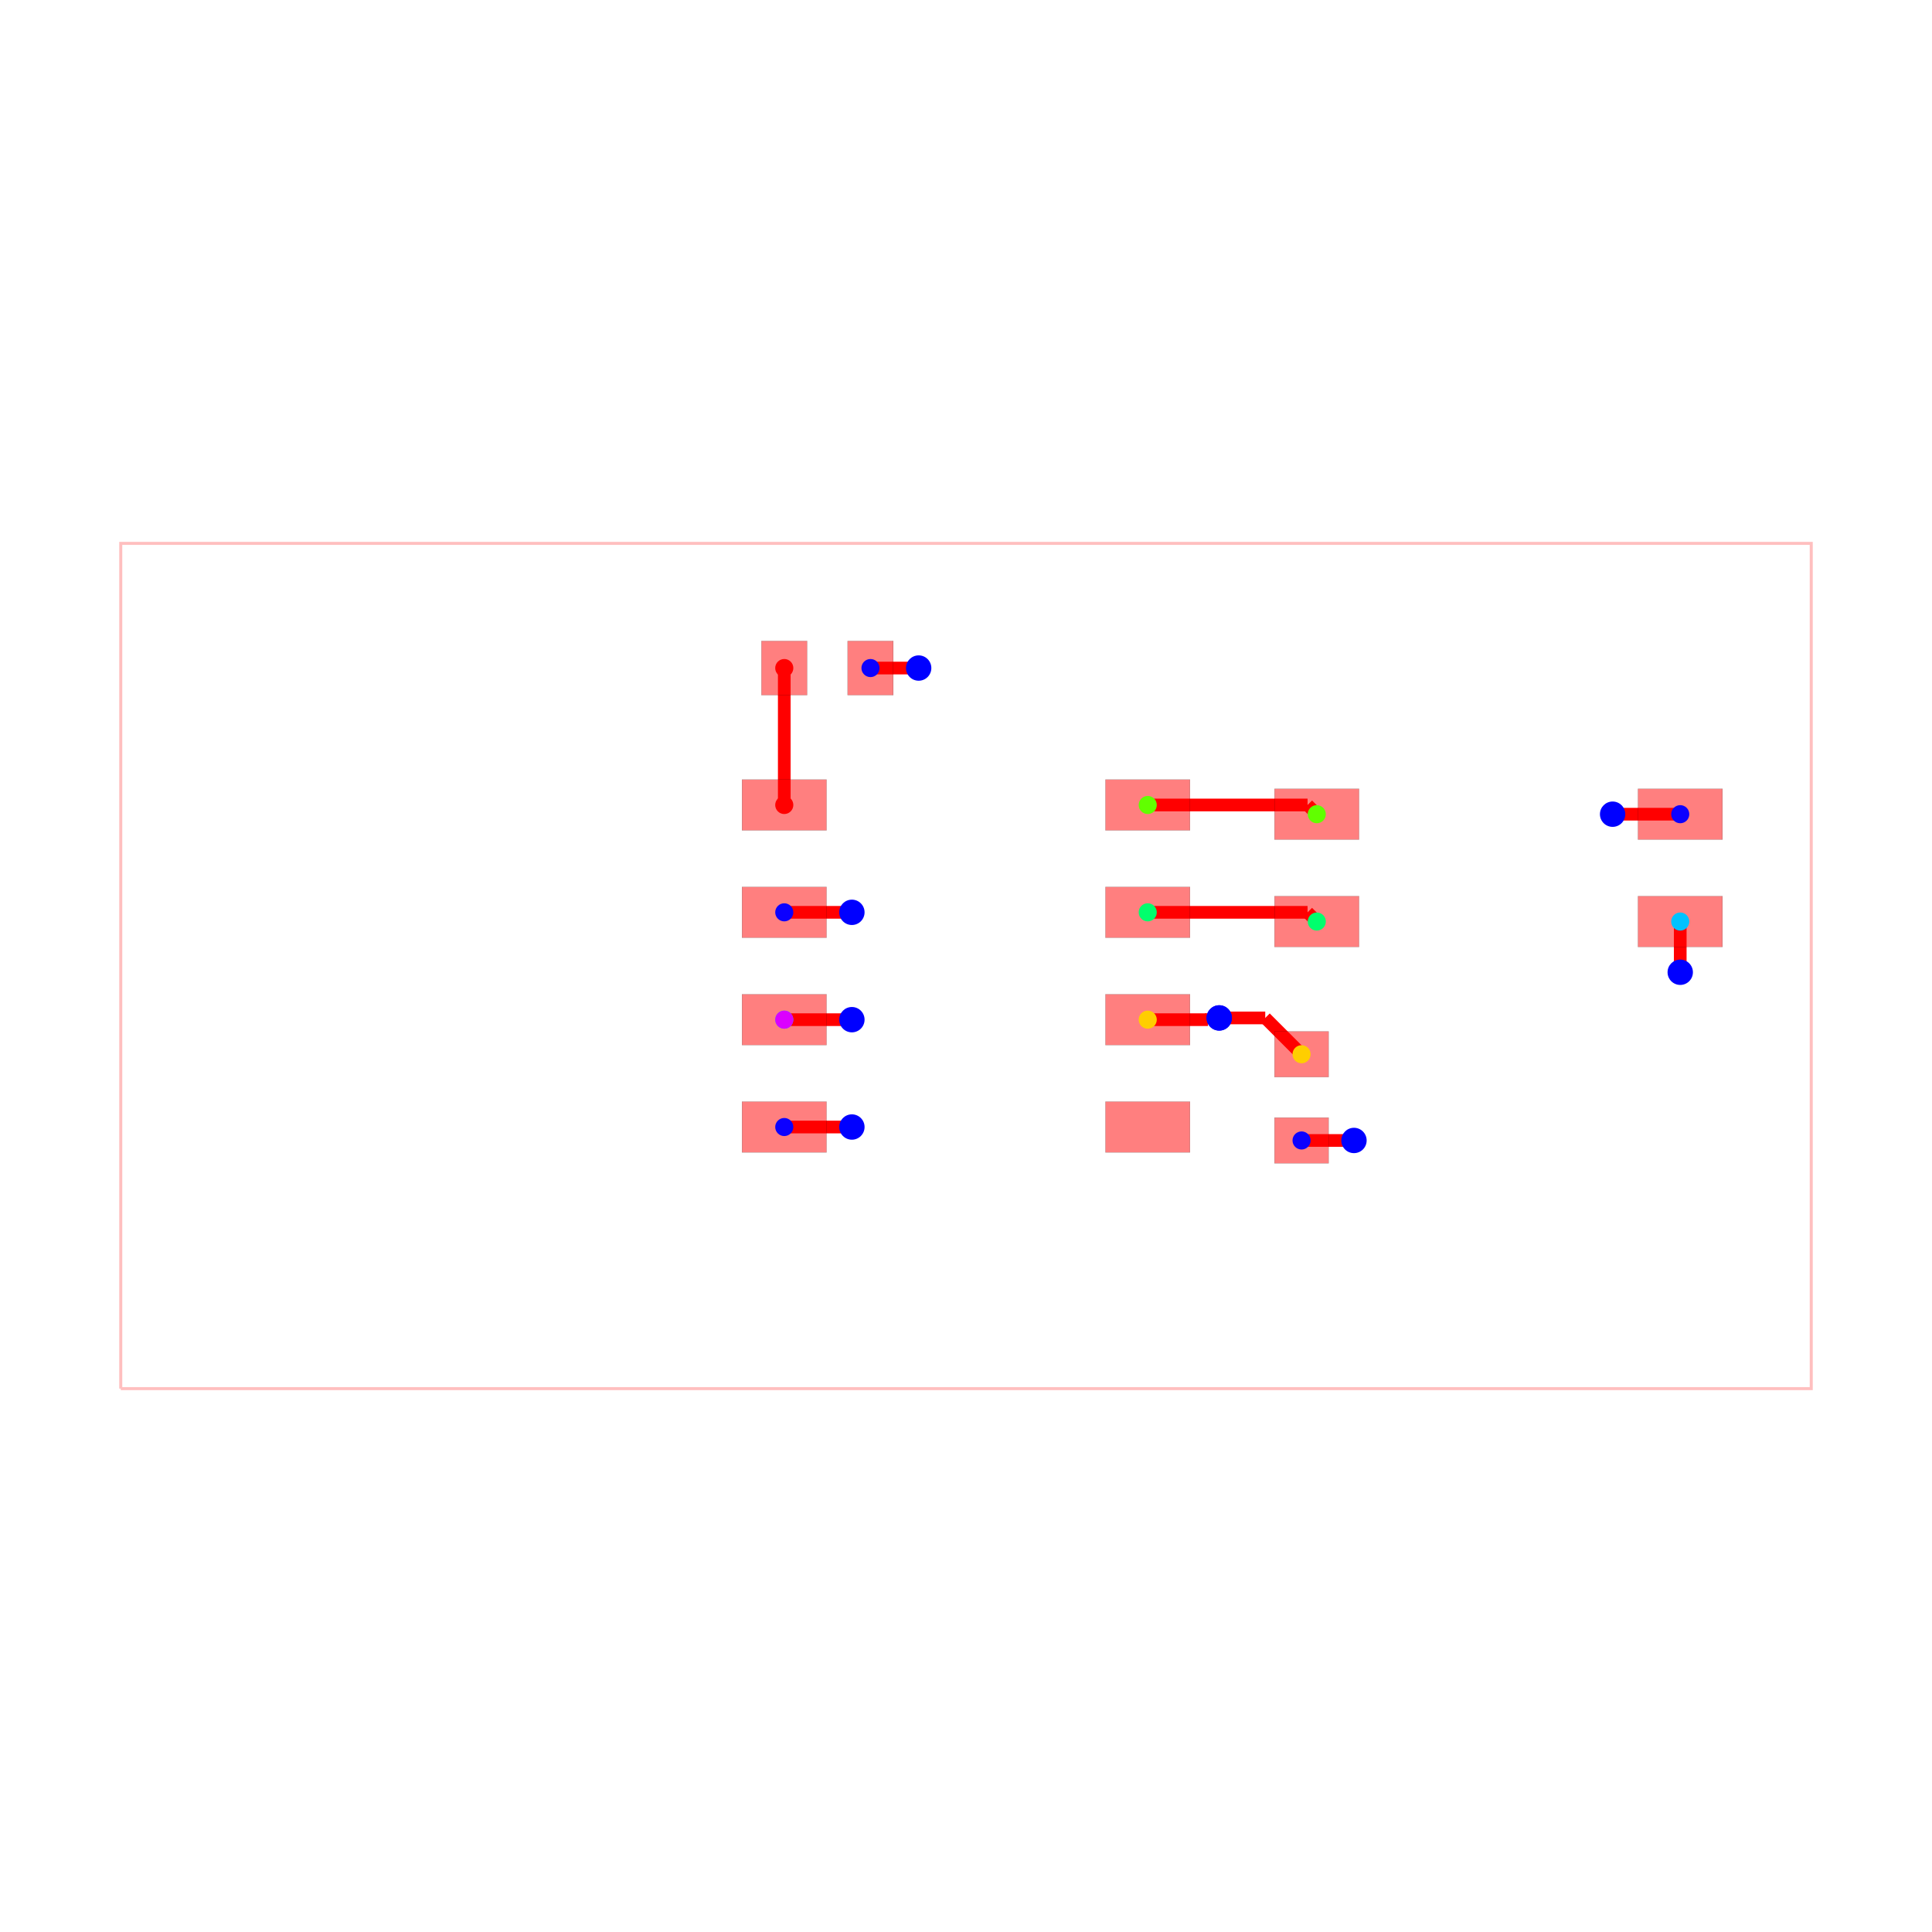
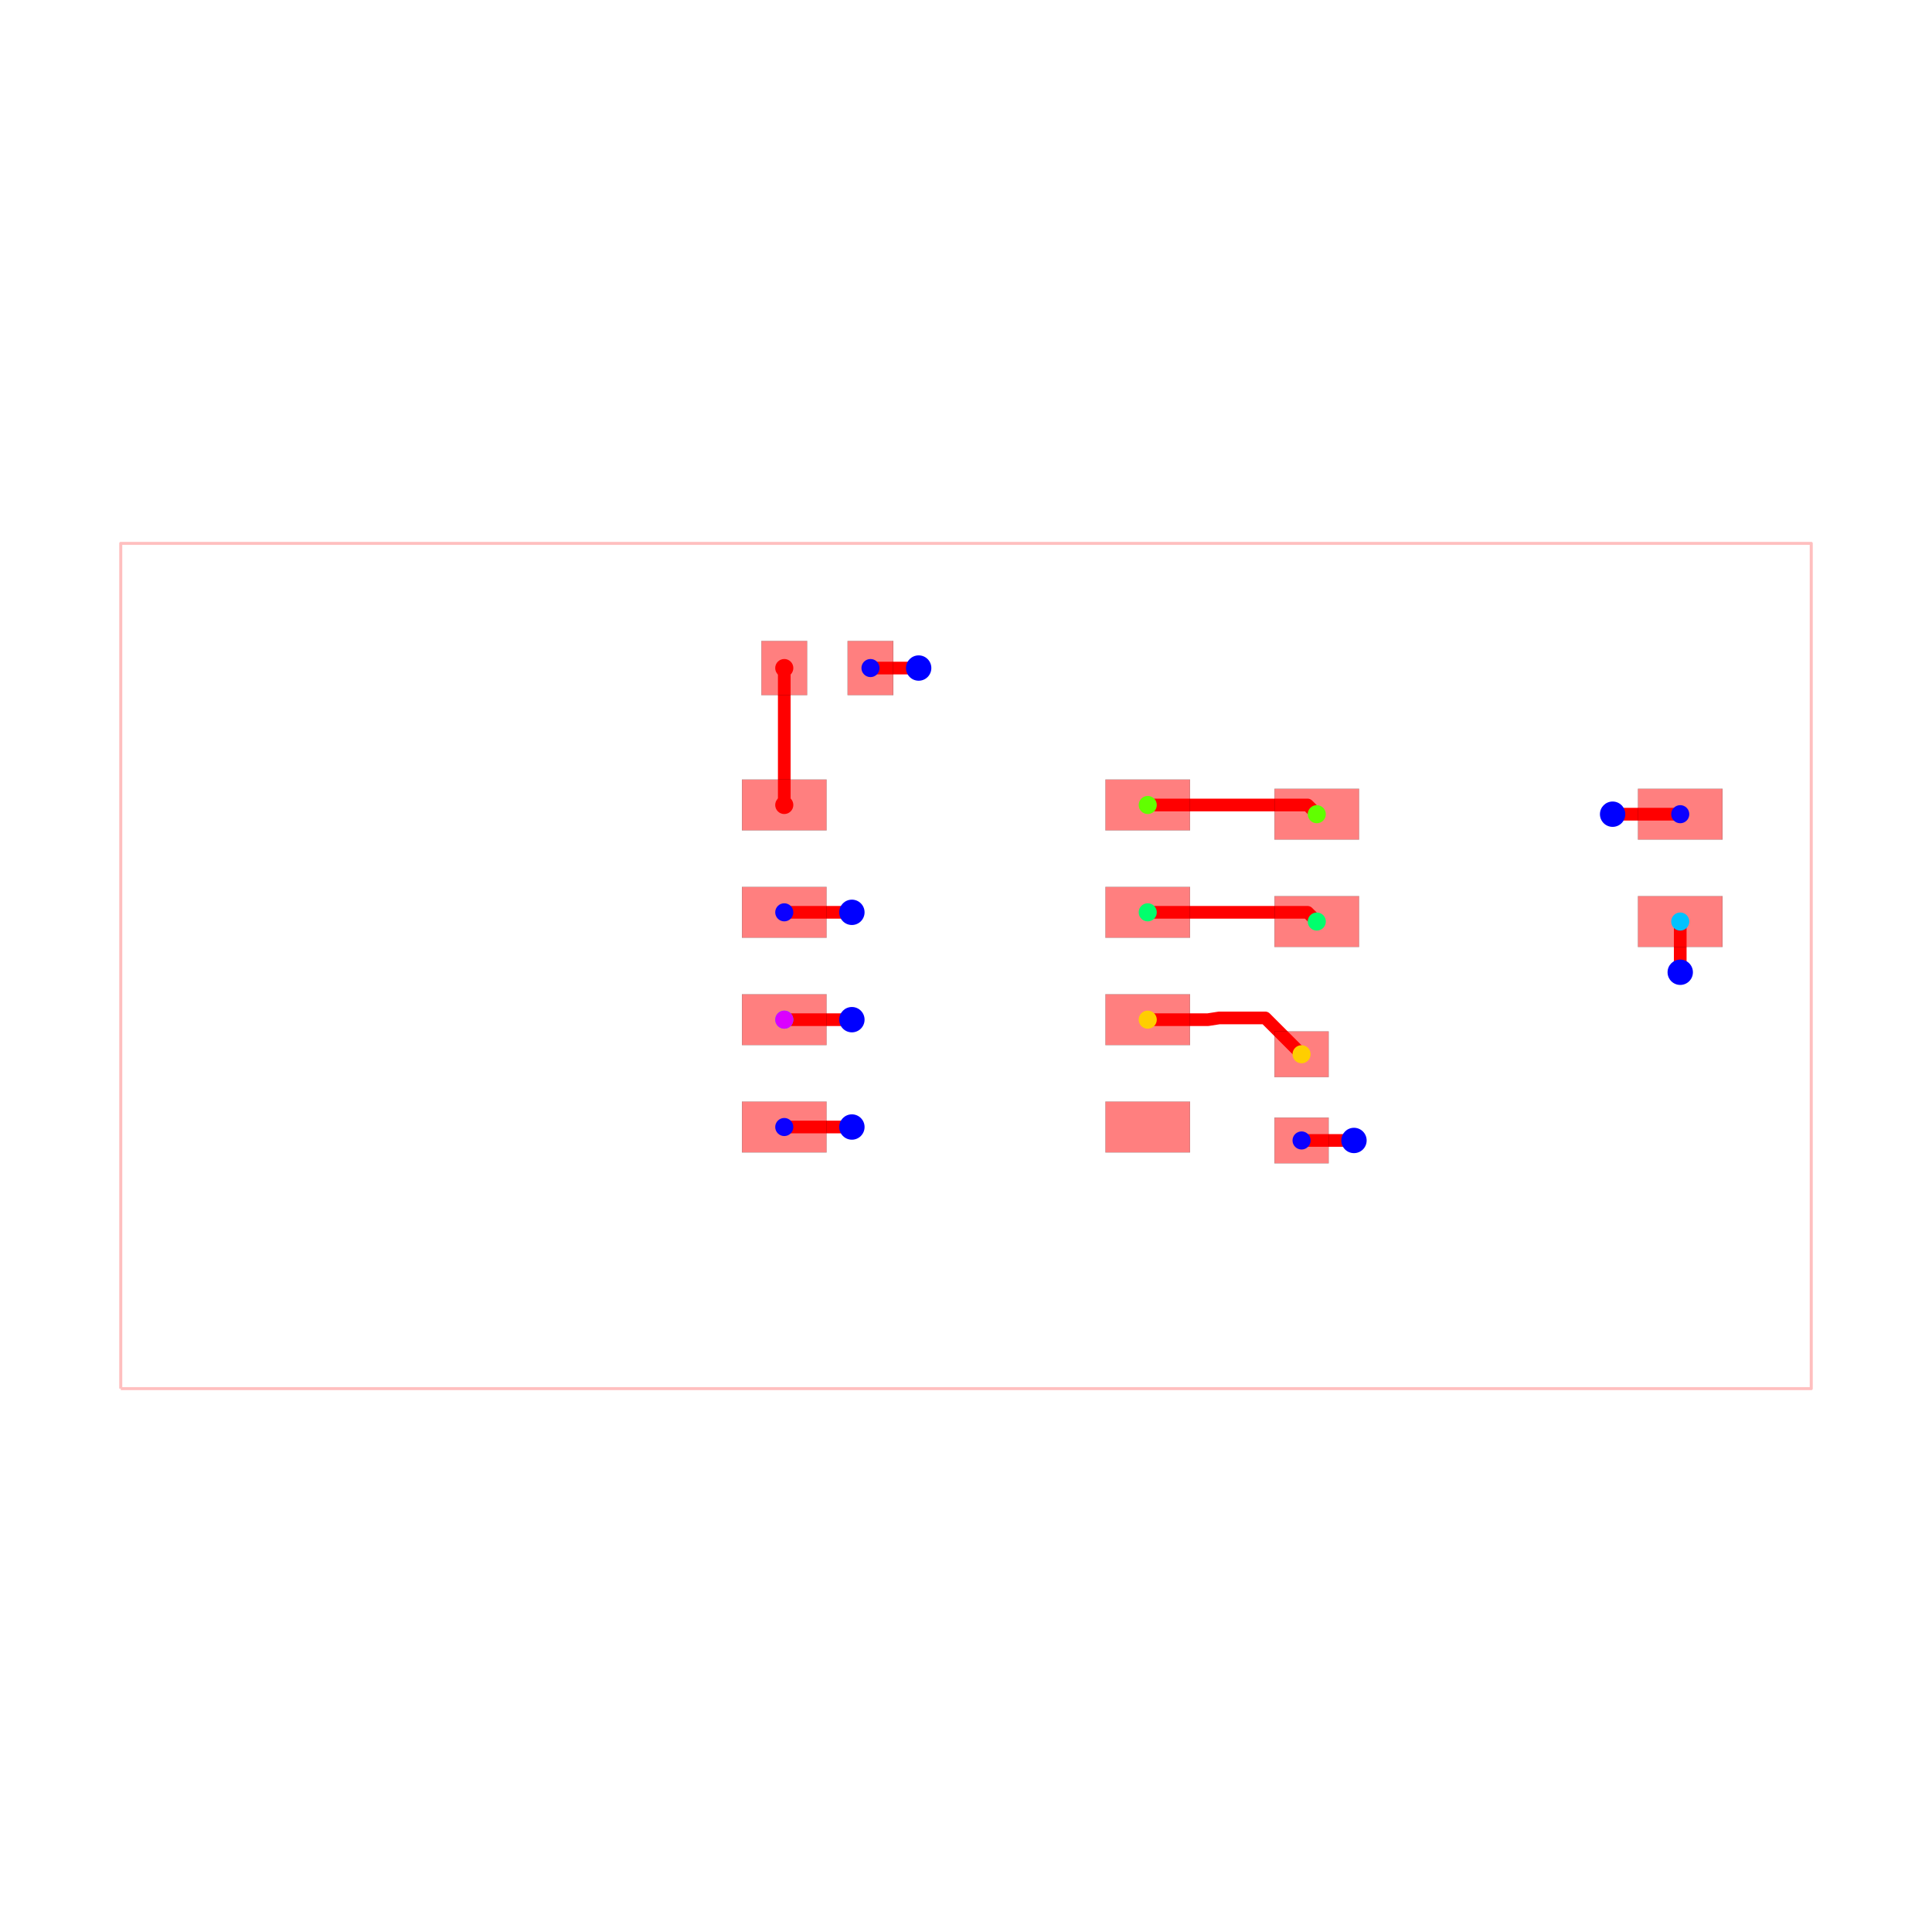
<svg xmlns="http://www.w3.org/2000/svg" width="640" height="640" viewBox="0 0 640 640">
  <rect width="100%" height="100%" fill="white" />
  <g>
-     <polyline data-points="-10,-5 10,-5 10,5 -10,5 -10,-5" data-type="line" data-label="" points="40,460 600,460 600,180 40,180 40,460" fill="none" stroke="rgba(255,0,0,0.25)" stroke-width="1px" />
+     <polyline data-points="-10,-5 10,-5 10,5 -10,5 -10,-5" data-type="line" data-label="" points="40,460 600,460 600,180 40,180 40,460" fill="none" stroke="rgba(255,0,0,0.25)" stroke-linejoin="round" stroke-width="1px" />
  </g>
  <g>
-     <polyline data-points="-0.5600000000000005,3.525 -1.13,3.525" data-type="line" data-label="" points="304.32,221.3 288.36,221.3" fill="none" stroke="red" stroke-width="4.2" />
+     <polyline data-points="-0.5600000000000005,3.525 -1.1300000000000006,3.525" data-type="line" data-label="" points="304.32,221.3 288.36,221.3" fill="none" stroke="red" stroke-linejoin="round" stroke-width="4.2" />
  </g>
  <g>
-     <polyline data-points="3.97,-2.0640355616199573 4.589964438380043,-2.0640355616199573" data-type="line" data-label="" points="431.16,377.793 448.519,377.793" fill="none" stroke="red" stroke-width="4.2" />
+     <polyline data-points="3.97,-2.0640355616199573 4.589964438380043,-2.0640355616199573 4.59,-2.064 4.59,-2.0640355616199573" data-type="line" data-label="" points="431.16,377.793 448.519,377.793 448.52,377.792 448.52,377.793" fill="none" stroke="red" stroke-linejoin="round" stroke-width="4.2" />
  </g>
  <g>
-     <polyline data-points="4.589964438380043,-2.0640355616199573 4.59,-2.064" data-type="line" data-label="" points="448.519,377.793 448.52,377.792" fill="none" stroke="red" stroke-width="4.2" />
+     <polyline data-points="7.6499999999999995,1.7959644383800433 8.449964438380043,1.7959644383800433 8.45,1.7959644383800433" data-type="line" data-label="" points="534.2,269.713 556.599,269.713 556.6,269.713" fill="none" stroke="red" stroke-linejoin="round" stroke-width="4.2" />
  </g>
  <g>
-     <polyline data-points="7.6499999999999995,1.7959644383800433 8.449964438380043,1.7959644383800433" data-type="line" data-label="" points="534.2,269.713 556.599,269.713" fill="none" stroke="red" stroke-width="4.2" />
+     <polyline data-points="-1.3499999999999999,0.635 -2.15,0.635" data-type="line" data-label="" points="282.2,302.22 259.8,302.22" fill="none" stroke="red" stroke-linejoin="round" stroke-width="4.2" />
  </g>
  <g>
-     <polyline data-points="8.449964438380043,1.7959644383800433 8.45,1.796" data-type="line" data-label="" points="556.599,269.713 556.6,269.712" fill="none" stroke="red" stroke-width="4.2" />
+     <polyline data-points="-1.3499999999999999,-1.905 -2.15,-1.905" data-type="line" data-label="" points="282.2,373.34 259.8,373.34" fill="none" stroke="red" stroke-linejoin="round" stroke-width="4.2" />
  </g>
  <g>
-     <polyline data-points="-1.3499999999999999,0.635 -2.15,0.635" data-type="line" data-label="" points="282.2,302.22 259.8,302.22" fill="none" stroke="red" stroke-width="4.2" />
+     <polyline data-points="8.45,-0.07403556161995672 8.45,0.526 8.45,0.5259644383800433" data-type="line" data-label="" points="556.6,322.073 556.6,305.272 556.6,305.273" fill="none" stroke="red" stroke-linejoin="round" stroke-width="4.2" />
  </g>
  <g>
-     <polyline data-points="-1.3499999999999999,-1.905 -2.15,-1.905" data-type="line" data-label="" points="282.2,373.34 259.8,373.34" fill="none" stroke="red" stroke-width="4.2" />
+     <polyline data-points="-1.3499999999999999,-0.635 -2.15,-0.635" data-type="line" data-label="" points="282.2,337.78 259.8,337.78" fill="none" stroke="red" stroke-linejoin="round" stroke-width="4.2" />
  </g>
  <g>
-     <polyline data-points="8.45,-0.07403556161995672 8.45,0.526" data-type="line" data-label="" points="556.6,322.073 556.6,305.272" fill="none" stroke="red" stroke-width="4.2" />
+     <polyline data-points="2.15,0.635 4.041,0.635 4.15,0.5259644383800433" data-type="line" data-label="" points="380.2,302.22 433.148,302.22 436.2,305.273" fill="none" stroke="red" stroke-linejoin="round" stroke-width="4.2" />
  </g>
  <g>
-     <polyline data-points="-1.3499999999999999,-0.635 -2.15,-0.635" data-type="line" data-label="" points="282.2,337.78 259.8,337.78" fill="none" stroke="red" stroke-width="4.2" />
+     <polyline data-points="2.15,1.905 4.041,1.905 4.15,1.7959644383800433" data-type="line" data-label="" points="380.2,266.66 433.148,266.66 436.2,269.713" fill="none" stroke="red" stroke-linejoin="round" stroke-width="4.2" />
  </g>
  <g>
-     <polyline data-points="2.15,0.635 4.041,0.635" data-type="line" data-label="" points="380.2,302.22 433.148,302.22" fill="none" stroke="red" stroke-width="4.2" />
+     <polyline data-points="2.15,-0.635 2.8628391621319462,-0.635 2.9959718820272014,-0.6143377213096018 3.540337721309602,-0.6143377213096018 3.97,-1.0440355616199575" data-type="line" data-label="" points="380.2,337.78 400.159,337.78 403.887,337.201 419.129,337.201 431.16,349.233" fill="none" stroke="red" stroke-linejoin="round" stroke-width="4.2" />
  </g>
  <g>
-     <polyline data-points="4.041,0.635 4.15,0.526" data-type="line" data-label="" points="433.148,302.22 436.2,305.272" fill="none" stroke="red" stroke-width="4.2" />
-   </g>
-   <g>
-     <polyline data-points="2.15,1.905 4.041,1.905" data-type="line" data-label="" points="380.2,266.66 433.148,266.66" fill="none" stroke="red" stroke-width="4.2" />
-   </g>
-   <g>
-     <polyline data-points="4.041,1.905 4.15,1.796" data-type="line" data-label="" points="433.148,266.66 436.2,269.712" fill="none" stroke="red" stroke-width="4.2" />
-   </g>
-   <g>
-     <polyline data-points="2.15,-0.635 2.862669813509106,-0.635" data-type="line" data-label="" points="380.2,337.78 400.155,337.78" fill="none" stroke="red" stroke-width="4.2" />
-   </g>
-   <g>
-     <polyline data-points="2.862669813509106,-0.635 2.8890124382570486,-0.6086573752520575" data-type="line" data-label="" points="400.155,337.78 400.892,337.042" fill="none" stroke="red" stroke-width="4.2" />
-   </g>
-   <g>
-     <polyline data-points="2.8890124382570486,-0.6086573752520575 2.990291535969657,-0.6086573752520575" data-type="line" data-label="" points="400.892,337.042 403.728,337.042" fill="none" stroke="red" stroke-width="4.2" />
-   </g>
-   <g>
-     <polyline data-points="2.990291535969657,-0.6086573752520575 2.9959718820272014,-0.614337721309602" data-type="line" data-label="" points="403.728,337.042 403.887,337.201" fill="none" stroke="red" stroke-width="4.2" />
-   </g>
-   <g>
-     <polyline data-points="2.9959718820272014,-0.614337721309602 3.0759001020829086,-0.6942659413653094" data-type="line" data-label="" points="403.887,337.201 406.125,339.439" fill="none" stroke="rgba(0,0,255,0.5)" stroke-width="4.2" stroke-dasharray="0.2 0.2" />
-   </g>
-   <g>
-     <polyline data-points="3.0759001020829086,-0.6942659413653094 2.9959718820272014,-0.614337721309602" data-type="line" data-label="" points="406.125,339.439 403.887,337.201" fill="none" stroke="rgba(0,0,255,0.5)" stroke-width="4.2" stroke-dasharray="0.2 0.2" />
-   </g>
-   <g>
-     <polyline data-points="2.9959718820272014,-0.614337721309602 3.5403377213096023,-0.614337721309602" data-type="line" data-label="" points="403.887,337.201 419.129,337.201" fill="none" stroke="red" stroke-width="4.2" />
-   </g>
-   <g>
-     <polyline data-points="3.5403377213096023,-0.614337721309602 3.97,-1.044" data-type="line" data-label="" points="419.129,337.201 431.16,349.232" fill="none" stroke="red" stroke-width="4.2" />
-   </g>
-   <g>
-     <polyline data-points="-2.15,1.905 -2.15,3.525" data-type="line" data-label="" points="259.8,266.66 259.8,221.3" fill="none" stroke="red" stroke-width="4.2" />
+     <polyline data-points="-2.15,1.905 -2.1500000000000004,3.525" data-type="line" data-label="" points="259.8,266.66 259.8,221.3" fill="none" stroke="red" stroke-linejoin="round" stroke-width="4.2" />
  </g>
  <g>
    <rect data-type="rect" data-label="top source_trace_3" data-x="-2.15" data-y="1.905" x="245.8" y="258.26" width="28" height="16.8" fill="rgba(255,0,0,0.5)" stroke="black" stroke-width="0.036" />
  </g>
  <g>
    <rect data-type="rect" data-label="top source_net_0" data-x="-2.15" data-y="0.635" x="245.8" y="293.82" width="28" height="16.8" fill="rgba(255,0,0,0.5)" stroke="black" stroke-width="0.036" />
  </g>
  <g>
    <rect data-type="rect" data-label="top source_trace_9, source_net_1" data-x="-2.15" data-y="-0.635" x="245.8" y="329.38" width="28" height="16.8" fill="rgba(255,0,0,0.5)" stroke="black" stroke-width="0.036" />
  </g>
  <g>
    <rect data-type="rect" data-label="top source_net_0" data-x="-2.15" data-y="-1.905" x="245.8" y="364.94" width="28" height="16.8" fill="rgba(255,0,0,0.5)" stroke="black" stroke-width="0.036" />
  </g>
  <g>
    <rect data-type="rect" data-label="top" data-x="2.15" data-y="-1.905" x="366.2" y="364.94" width="28" height="16.8" fill="rgba(255,0,0,0.5)" stroke="black" stroke-width="0.036" />
  </g>
  <g>
    <rect data-type="rect" data-label="top source_trace_5" data-x="2.15" data-y="-0.635" x="366.2" y="329.38" width="28" height="16.8" fill="rgba(255,0,0,0.5)" stroke="black" stroke-width="0.036" />
  </g>
  <g>
    <rect data-type="rect" data-label="top source_trace_8" data-x="2.15" data-y="0.635" x="366.2" y="293.82" width="28" height="16.8" fill="rgba(255,0,0,0.5)" stroke="black" stroke-width="0.036" />
  </g>
  <g>
    <rect data-type="rect" data-label="top source_trace_7" data-x="2.15" data-y="1.905" x="366.2" y="258.26" width="28" height="16.8" fill="rgba(255,0,0,0.5)" stroke="black" stroke-width="0.036" />
  </g>
  <g>
    <rect data-type="rect" data-label="top source_trace_3" data-x="-2.1500000000000004" data-y="3.525" x="252.24" y="212.34" width="15.12" height="17.92" fill="rgba(255,0,0,0.5)" stroke="black" stroke-width="0.036" />
  </g>
  <g>
    <rect data-type="rect" data-label="top source_net_0" data-x="-1.1300000000000006" data-y="3.525" x="280.8" y="212.34" width="15.12" height="17.92" fill="rgba(255,0,0,0.5)" stroke="black" stroke-width="0.036" />
  </g>
  <g>
    <rect data-type="rect" data-label="top source_trace_5" data-x="3.97" data-y="-1.0440355616199575" x="422.2" y="341.673" width="17.92" height="15.12" fill="rgba(255,0,0,0.5)" stroke="black" stroke-width="0.036" />
  </g>
  <g>
    <rect data-type="rect" data-label="top source_net_0" data-x="3.97" data-y="-2.0640355616199573" x="422.2" y="370.233" width="17.92" height="15.12" fill="rgba(255,0,0,0.5)" stroke="black" stroke-width="0.036" />
  </g>
  <g>
    <rect data-type="rect" data-label="top source_trace_7" data-x="4.15" data-y="1.7959644383800433" x="422.2" y="261.313" width="28" height="16.8" fill="rgba(255,0,0,0.5)" stroke="black" stroke-width="0.036" />
  </g>
  <g>
    <rect data-type="rect" data-label="top source_trace_8" data-x="4.15" data-y="0.5259644383800433" x="422.2" y="296.873" width="28" height="16.8" fill="rgba(255,0,0,0.5)" stroke="black" stroke-width="0.036" />
  </g>
  <g>
    <rect data-type="rect" data-label="top source_trace_9, source_net_1" data-x="8.45" data-y="0.5259644383800433" x="542.6" y="296.873" width="28" height="16.8" fill="rgba(255,0,0,0.5)" stroke="black" stroke-width="0.036" />
  </g>
  <g>
    <rect data-type="rect" data-label="top source_net_0" data-x="8.45" data-y="1.7959644383800433" x="542.6" y="261.313" width="28" height="16.8" fill="rgba(255,0,0,0.5)" stroke="black" stroke-width="0.036" />
  </g>
  <circle data-type="circle" data-label="" data-x="-0.5600000000000005" data-y="3.525" cx="304.32" cy="221.3" r="4.2" fill="blue" stroke="none" stroke-width="0.036" />
  <circle data-type="circle" data-label="" data-x="4.59" data-y="-2.0640355616199573" cx="448.52" cy="377.793" r="4.2" fill="blue" stroke="none" stroke-width="0.036" />
  <circle data-type="circle" data-label="" data-x="7.6499999999999995" data-y="1.7959644383800433" cx="534.2" cy="269.713" r="4.2" fill="blue" stroke="none" stroke-width="0.036" />
  <circle data-type="circle" data-label="" data-x="-1.3499999999999999" data-y="0.635" cx="282.2" cy="302.22" r="4.2" fill="blue" stroke="none" stroke-width="0.036" />
  <circle data-type="circle" data-label="" data-x="-1.3499999999999999" data-y="-1.905" cx="282.2" cy="373.34" r="4.2" fill="blue" stroke="none" stroke-width="0.036" />
  <circle data-type="circle" data-label="" data-x="8.45" data-y="-0.07403556161995672" cx="556.6" cy="322.073" r="4.2" fill="blue" stroke="none" stroke-width="0.036" />
  <circle data-type="circle" data-label="" data-x="-1.3499999999999999" data-y="-0.635" cx="282.2" cy="337.78" r="4.2" fill="blue" stroke="none" stroke-width="0.036" />
-   <circle data-type="circle" data-label="" data-x="2.9959718820272014" data-y="-0.614337721309602" cx="403.887" cy="337.201" r="4.2" fill="blue" stroke="none" stroke-width="0.036" />
-   <circle data-type="circle" data-label="" data-x="2.9959718820272014" data-y="-0.614337721309602" cx="403.887" cy="337.201" r="4.2" fill="blue" stroke="none" stroke-width="0.036" />
  <g>
    <circle data-type="point" data-label="source_trace_3 source_trace_3 top" data-x="-2.1500000000000004" data-y="3.525" cx="259.8" cy="221.3" r="3" fill="hsl(0, 100%, 50%)" />
  </g>
  <g>
    <circle data-type="point" data-label="source_trace_3 source_trace_3 top" data-x="-2.15" data-y="1.905" cx="259.8" cy="266.66" r="3" fill="hsl(0, 100%, 50%)" />
  </g>
  <g>
    <circle data-type="point" data-label="source_trace_5 source_trace_5 top" data-x="3.97" data-y="-1.0440355616199575" cx="431.16" cy="349.233" r="3" fill="hsl(48.571, 100%, 50%)" />
  </g>
  <g>
    <circle data-type="point" data-label="source_trace_5 source_trace_5 top" data-x="2.15" data-y="-0.635" cx="380.2" cy="337.78" r="3" fill="hsl(48.571, 100%, 50%)" />
  </g>
  <g>
    <circle data-type="point" data-label="source_trace_7 source_trace_7 top" data-x="4.15" data-y="1.7959644383800433" cx="436.2" cy="269.713" r="3" fill="hsl(97.143, 100%, 50%)" />
  </g>
  <g>
    <circle data-type="point" data-label="source_trace_7 source_trace_7 top" data-x="2.15" data-y="1.905" cx="380.2" cy="266.66" r="3" fill="hsl(97.143, 100%, 50%)" />
  </g>
  <g>
    <circle data-type="point" data-label="source_trace_8 source_trace_8 top" data-x="4.15" data-y="0.5259644383800433" cx="436.2" cy="305.273" r="3" fill="hsl(145.714, 100%, 50%)" />
  </g>
  <g>
    <circle data-type="point" data-label="source_trace_8 source_trace_8 top" data-x="2.15" data-y="0.635" cx="380.2" cy="302.22" r="3" fill="hsl(145.714, 100%, 50%)" />
  </g>
  <g>
    <circle data-type="point" data-label="source_trace_9 source_trace_9 top" data-x="8.45" data-y="0.5259644383800433" cx="556.6" cy="305.273" r="3" fill="hsl(194.286, 100%, 50%)" />
  </g>
  <g>
    <circle data-type="point" data-label="source_trace_9 source_trace_9 top" data-x="-2.15" data-y="-0.635" cx="259.8" cy="337.78" r="3" fill="hsl(194.286, 100%, 50%)" />
  </g>
  <g>
    <circle data-type="point" data-label="source_net_0 source_net_0 top" data-x="-2.15" data-y="0.635" cx="259.8" cy="302.22" r="3" fill="hsl(242.857, 100%, 50%)" />
  </g>
  <g>
    <circle data-type="point" data-label="source_net_0 source_net_0 top" data-x="-2.15" data-y="-1.905" cx="259.8" cy="373.34" r="3" fill="hsl(242.857, 100%, 50%)" />
  </g>
  <g>
    <circle data-type="point" data-label="source_net_0 source_net_0 top" data-x="-1.1300000000000006" data-y="3.525" cx="288.36" cy="221.3" r="3" fill="hsl(242.857, 100%, 50%)" />
  </g>
  <g>
    <circle data-type="point" data-label="source_net_0 source_net_0 top" data-x="3.97" data-y="-2.0640355616199573" cx="431.16" cy="377.793" r="3" fill="hsl(242.857, 100%, 50%)" />
  </g>
  <g>
    <circle data-type="point" data-label="source_net_0 source_net_0 top" data-x="8.45" data-y="1.7959644383800433" cx="556.6" cy="269.713" r="3" fill="hsl(242.857, 100%, 50%)" />
  </g>
  <g>
    <circle data-type="point" data-label="source_net_1 source_net_1 top" data-x="-2.15" data-y="-0.635" cx="259.8" cy="337.78" r="3" fill="hsl(291.429, 100%, 50%)" />
  </g>
  <g id="crosshair" style="display: none">
    <line id="crosshair-h" y1="0" y2="640" stroke="#666" stroke-width="0.5" />
    <line id="crosshair-v" x1="0" x2="640" stroke="#666" stroke-width="0.5" />
    <text id="coordinates" font-family="monospace" font-size="12" fill="#666" />
  </g>
</svg>
